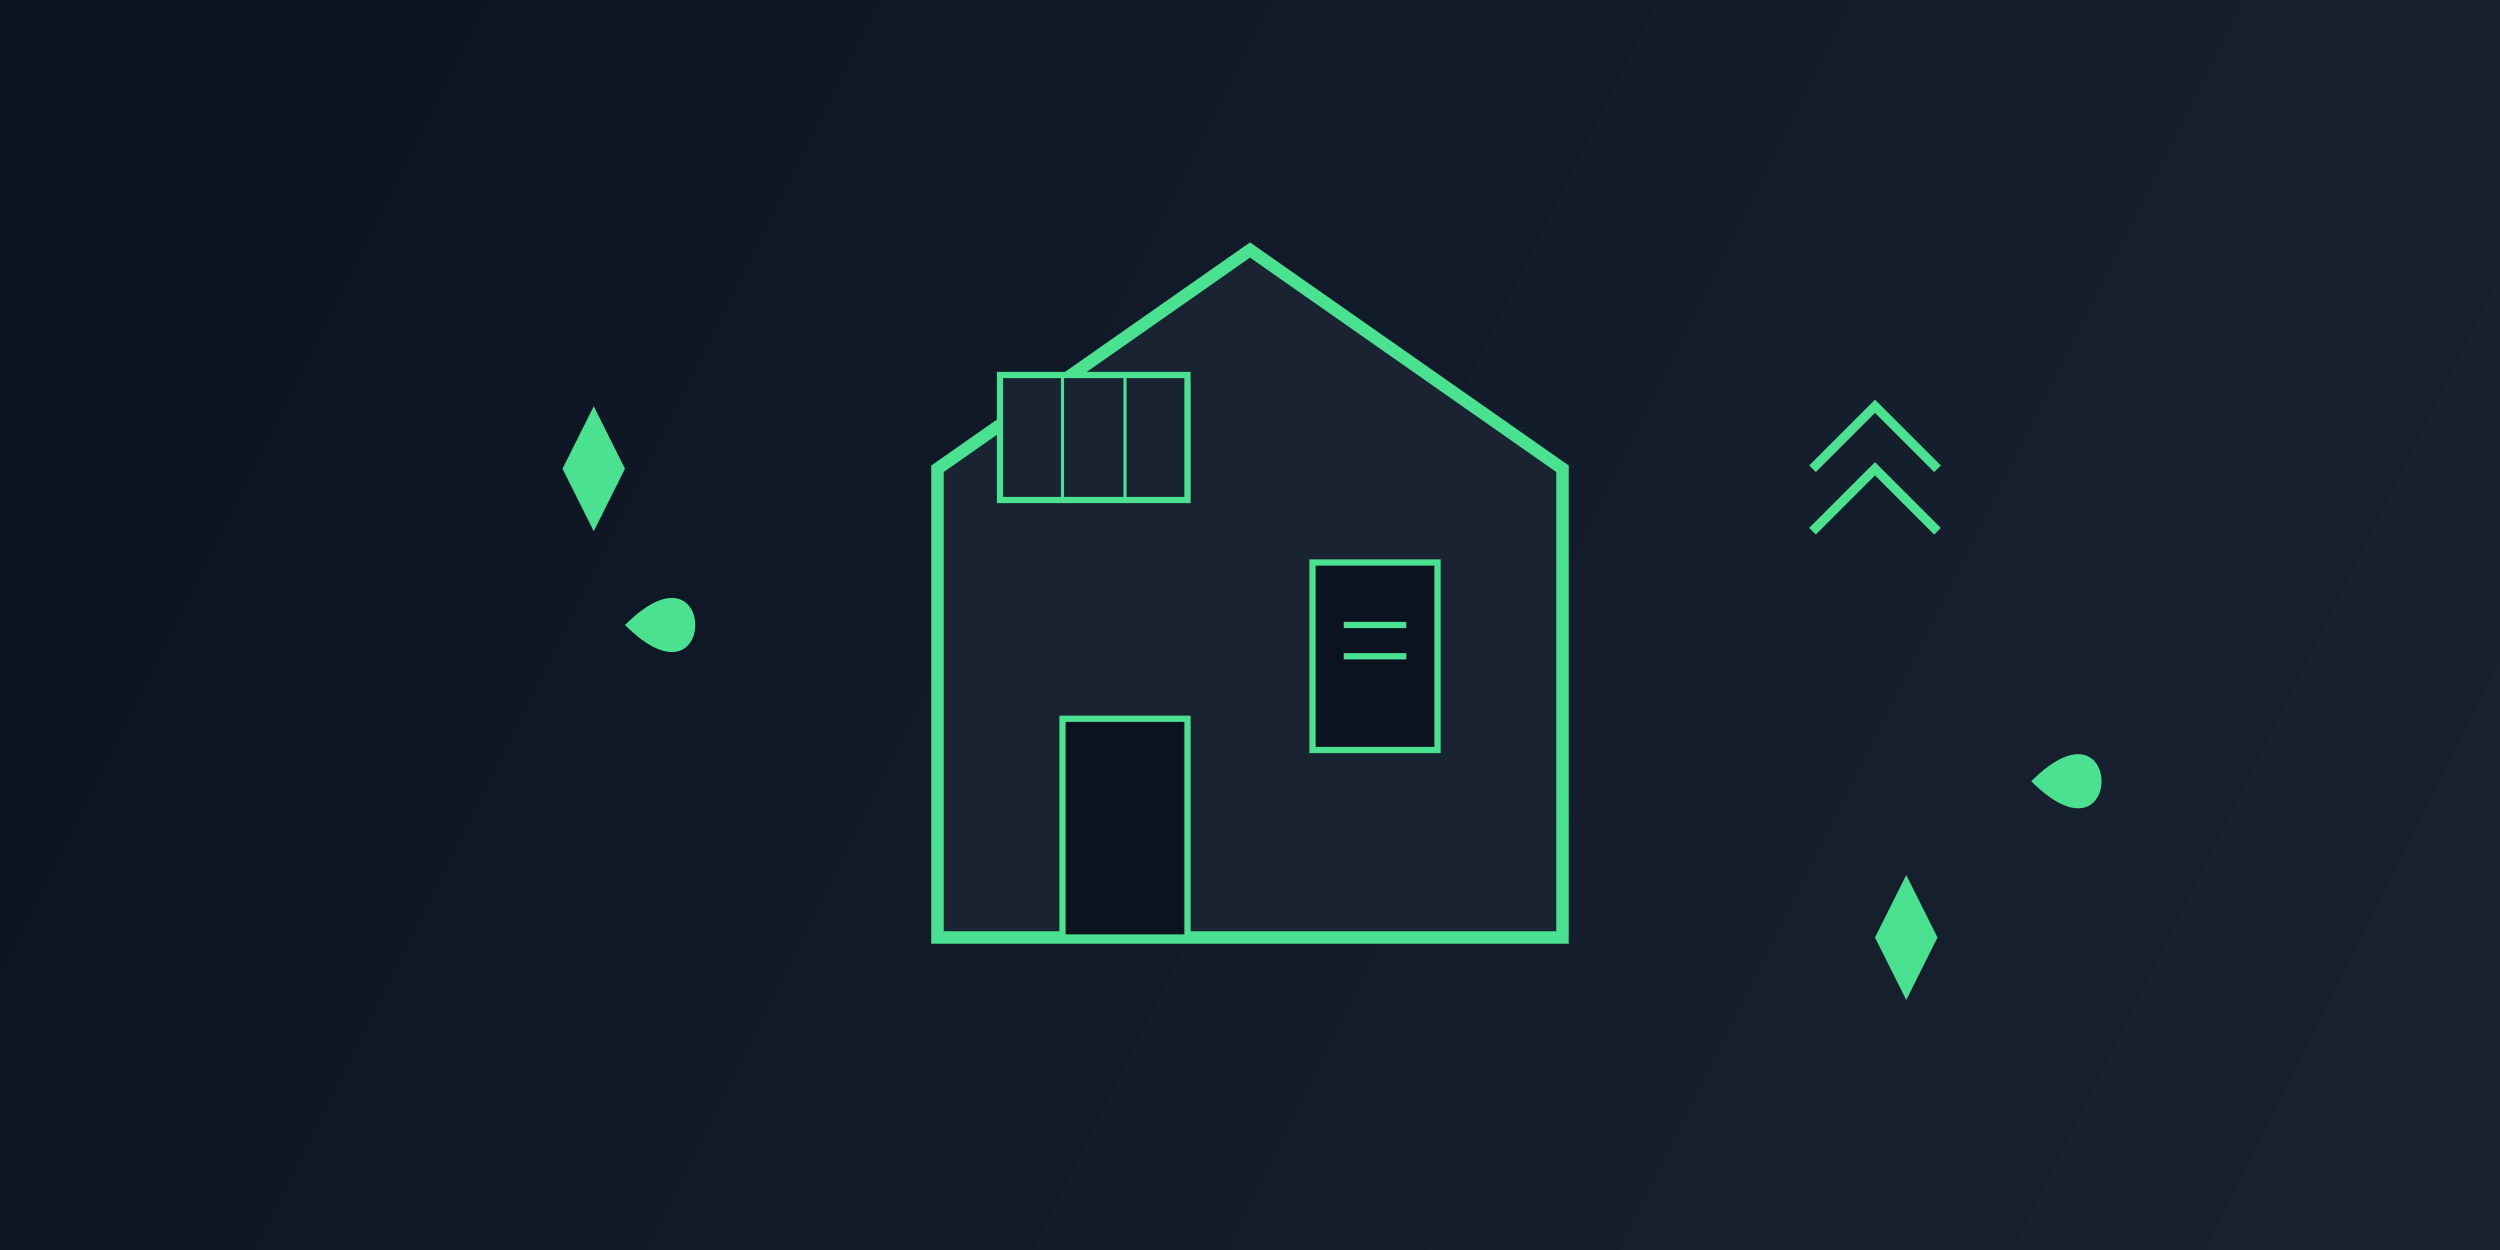
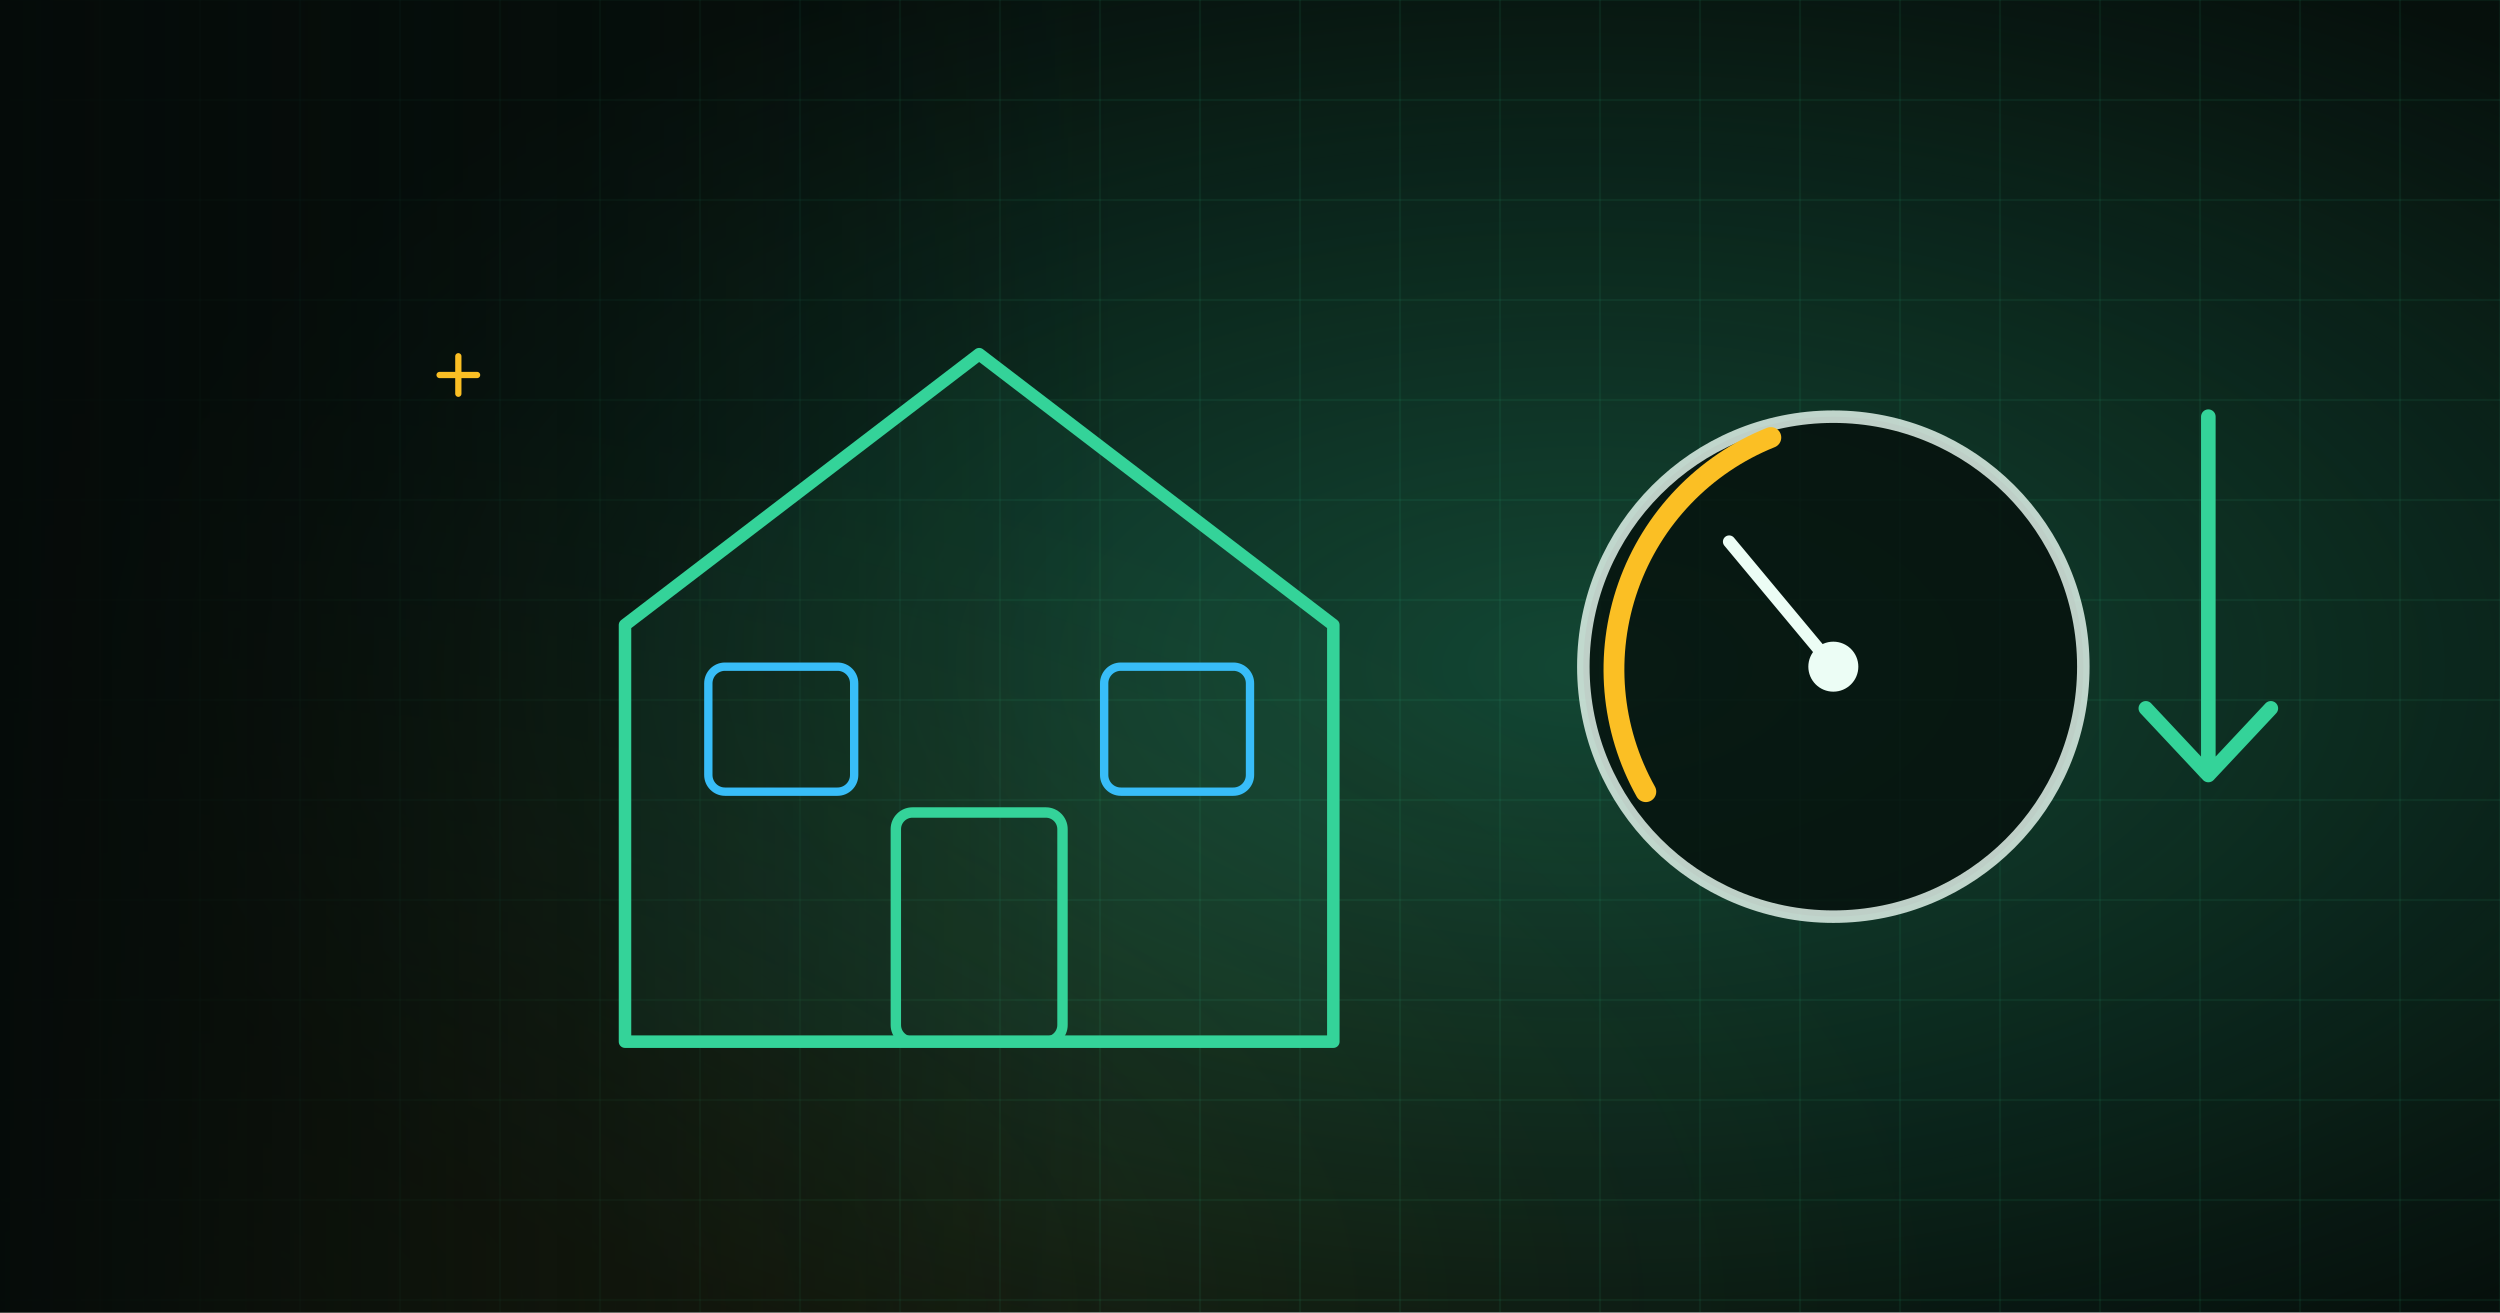
- <svg xmlns="http://www.w3.org/2000/svg" width="800" height="400" viewBox="0 0 800 400" fill="none">
-   <rect width="800" height="400" fill="url(#paint0_linear)" />
-   <path d="M300 150L400 80L500 150L500 300L300 300L300 150Z" fill="#1A2332" stroke="#4AE290" stroke-width="4" />
-   <rect x="320" y="120" width="60" height="40" fill="#1A2332" stroke="#4AE290" stroke-width="2" />
-   <line x1="340" y1="120" x2="340" y2="160" stroke="#4AE290" stroke-width="1" />
-   <line x1="360" y1="120" x2="360" y2="160" stroke="#4AE290" stroke-width="1" />
-   <rect x="420" y="180" width="40" height="60" fill="#0B1321" stroke="#4AE290" stroke-width="2" />
-   <path d="M430 200L450 200M430 210L450 210" stroke="#4AE290" stroke-width="2" />
-   <rect x="340" y="230" width="40" height="70" fill="#0B1321" stroke="#4AE290" stroke-width="2" />
-   <path d="M580 150L600 130L620 150" stroke="#4AE290" stroke-width="3" />
-   <path d="M580 170L600 150L620 170" stroke="#4AE290" stroke-width="3" />
-   <path d="M200 200C230 170 230 230 200 200Z" fill="#4AE290" />
-   <path d="M650 250C680 220 680 280 650 250Z" fill="#4AE290" />
-   <path d="M180 150L190 170L200 150L190 130L180 150Z" fill="#4AE290" />
-   <path d="M600 300L610 320L620 300L610 280L600 300Z" fill="#4AE290" />
+ <svg xmlns="http://www.w3.org/2000/svg" width="1200" height="630" viewBox="0 0 1200 630" fill="none">
  <defs>
-     <linearGradient id="paint0_linear" x1="0" y1="0" x2="800" y2="400" gradientUnits="userSpaceOnUse">
-       <stop offset="0" stop-color="#0B1321" />
-       <stop offset="1" stop-color="#1A2332" />
+     <radialGradient id="glow" cx="0.633" cy="0.508" r="0.6">
+       <stop offset="0" stop-color="#34d399" stop-opacity="0.28" />
+       <stop offset="1" stop-color="#34d399" stop-opacity="0" />
+     </radialGradient>
+     <radialGradient id="warm" cx="0.08" cy="1" r="0.7">
+       <stop offset="0" stop-color="#fbbf24" stop-opacity="0.10" />
+       <stop offset="1" stop-color="#fbbf24" stop-opacity="0" />
+     </radialGradient>
+     <linearGradient id="fade" x1="0" y1="0" x2="1" y2="0">
+       <stop offset="0" stop-color="#050b09" stop-opacity="1" />
+       <stop offset="0.45" stop-color="#050b09" stop-opacity="0" />
+     </linearGradient>
+     <linearGradient id="bar" x1="0" y1="0" x2="0" y2="1">
+       <stop offset="0" stop-color="#34d399" />
+       <stop offset="1" stop-color="#10b981" stop-opacity="0.35" />
+     </linearGradient>
+     <linearGradient id="barGold" x1="0" y1="0" x2="0" y2="1">
+       <stop offset="0" stop-color="#fbbf24" />
+       <stop offset="1" stop-color="#fbbf24" stop-opacity="0.3" />
    </linearGradient>
  </defs>
+   <rect width="1200" height="630" fill="#06100c" />
+   <g stroke="#34d399" stroke-opacity="0.07" stroke-width="1">
+     <path d="M0 0V630" />
+     <path d="M48 0V630" />
+     <path d="M96 0V630" />
+     <path d="M144 0V630" />
+     <path d="M192 0V630" />
+     <path d="M240 0V630" />
+     <path d="M288 0V630" />
+     <path d="M336 0V630" />
+     <path d="M384 0V630" />
+     <path d="M432 0V630" />
+     <path d="M480 0V630" />
+     <path d="M528 0V630" />
+     <path d="M576 0V630" />
+     <path d="M624 0V630" />
+     <path d="M672 0V630" />
+     <path d="M720 0V630" />
+     <path d="M768 0V630" />
+     <path d="M816 0V630" />
+     <path d="M864 0V630" />
+     <path d="M912 0V630" />
+     <path d="M960 0V630" />
+     <path d="M1008 0V630" />
+     <path d="M1056 0V630" />
+     <path d="M1104 0V630" />
+     <path d="M1152 0V630" />
+     <path d="M1200 0V630" />
+     <path d="M0 0H1200" />
+     <path d="M0 48H1200" />
+     <path d="M0 96H1200" />
+     <path d="M0 144H1200" />
+     <path d="M0 192H1200" />
+     <path d="M0 240H1200" />
+     <path d="M0 288H1200" />
+     <path d="M0 336H1200" />
+     <path d="M0 384H1200" />
+     <path d="M0 432H1200" />
+     <path d="M0 480H1200" />
+     <path d="M0 528H1200" />
+     <path d="M0 576H1200" />
+     <path d="M0 624H1200" />
+   </g>
+   <rect width="1200" height="630" fill="url(#glow)" />
+   <rect width="1200" height="630" fill="url(#warm)" />
+   <rect width="1200" height="630" fill="url(#fade)" />
+   <g stroke-linecap="round" stroke-linejoin="round">
+     <path d="M300 300L470 170L640 300V500H300z" stroke="#34d399" stroke-width="6" fill="rgba(52,211,153,0.06)" />
+     <rect x="430" y="390" width="80" height="110" rx="8" stroke="#34d399" stroke-width="5" />
+     <rect x="340" y="320" width="70" height="60" rx="8" stroke="#38bdf8" stroke-width="4" />
+     <rect x="530" y="320" width="70" height="60" rx="8" stroke="#38bdf8" stroke-width="4" />
+     <circle cx="880" cy="320" r="120" stroke="#ecfdf5" stroke-opacity="0.8" stroke-width="6" fill="rgba(6,16,12,0.8)" />
+     <path d="M790 380a120 120 0 0 1 60-170" stroke="#fbbf24" stroke-width="10" />
+     <path d="M880 320l-50-60" stroke="#ecfdf5" stroke-width="6" />
+     <circle cx="880" cy="320" r="12" fill="#ecfdf5" />
+     <path d="M1060 200v170M1030 340l30 32 30-32" stroke="#34d399" stroke-width="7" />
+     <path d="M220 171V189M211 180H229" stroke="#fbbf24" stroke-width="3" />
+   </g>
</svg>
